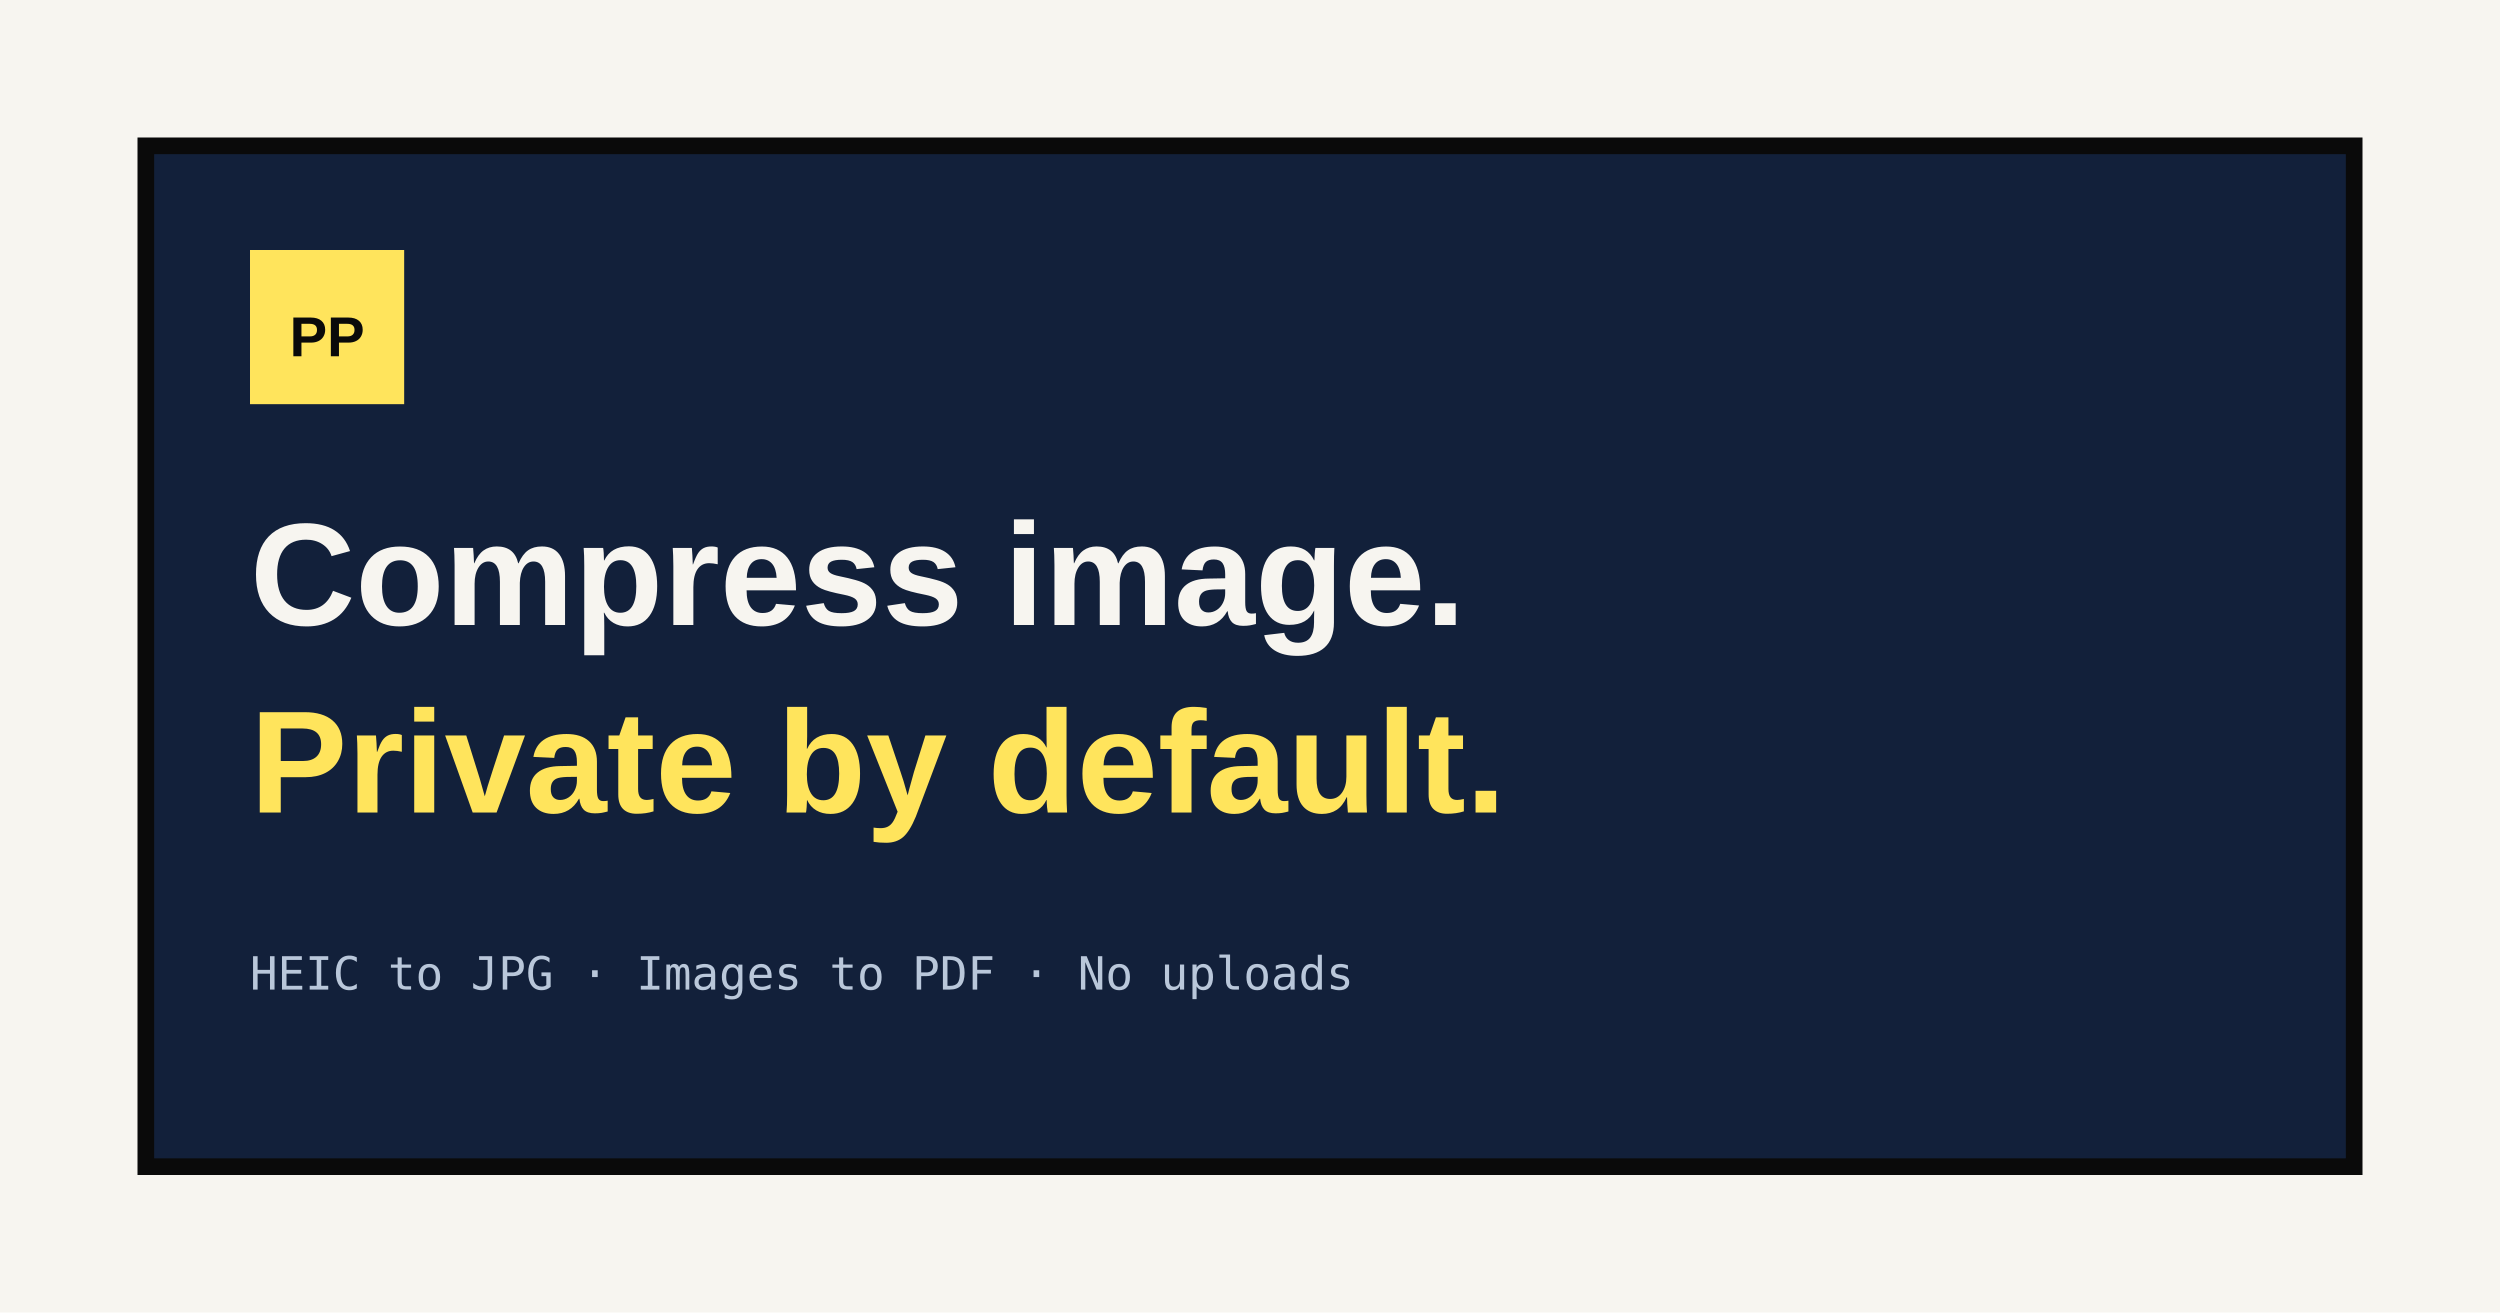
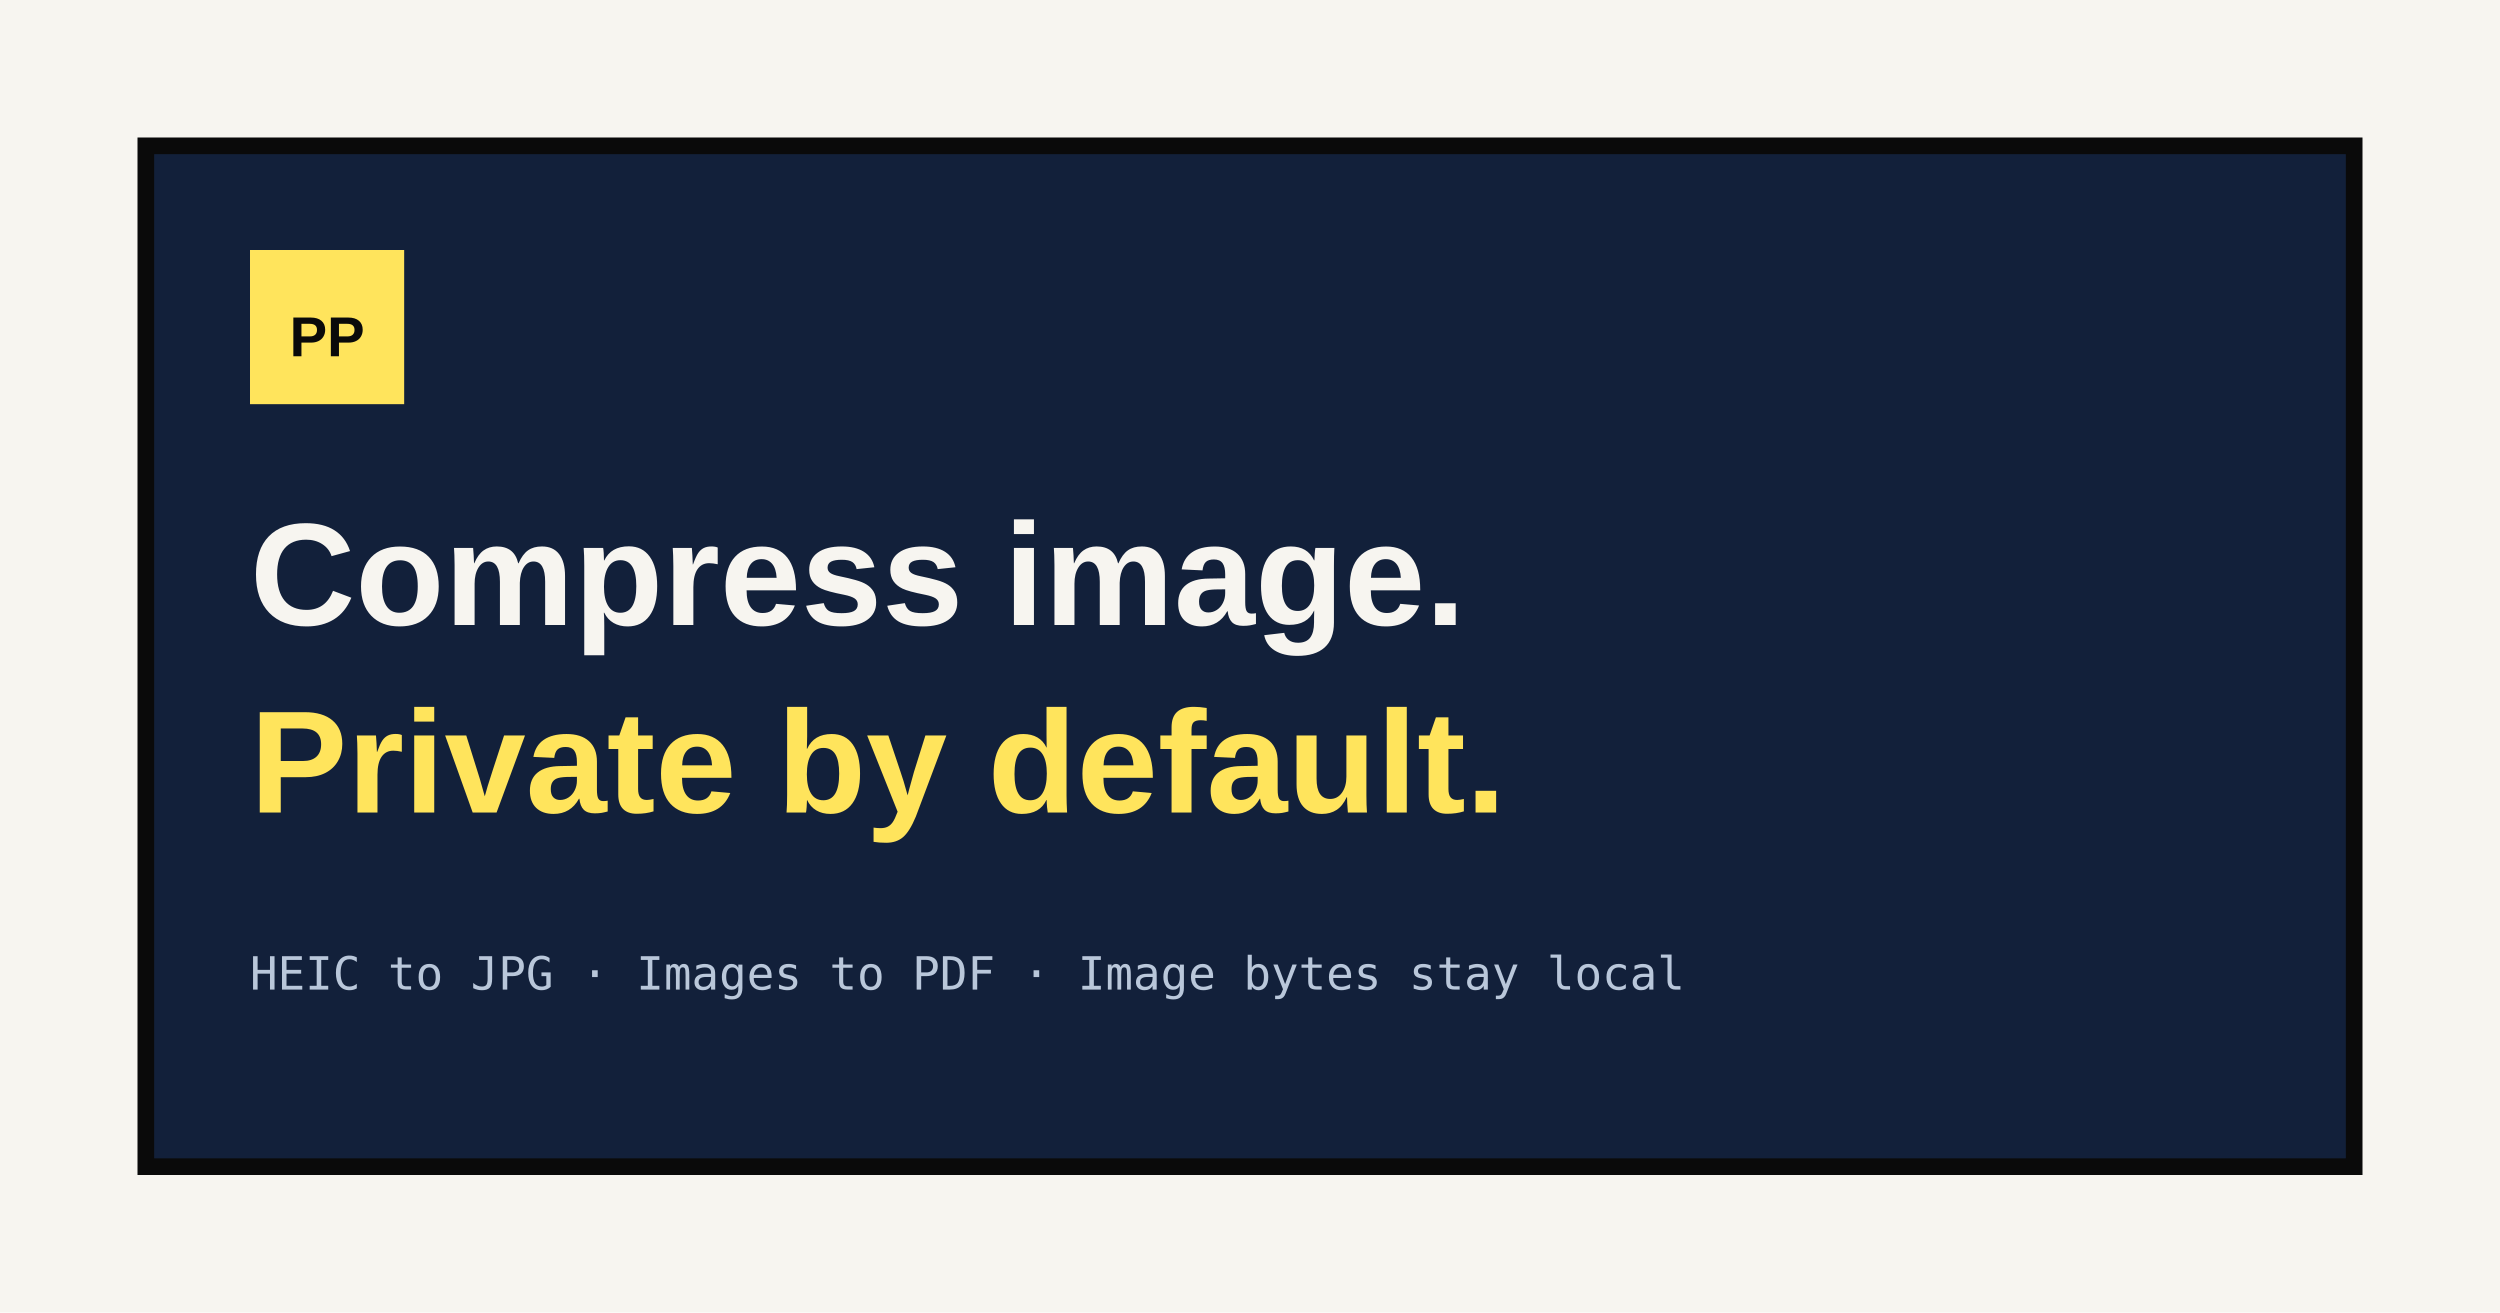
<svg xmlns="http://www.w3.org/2000/svg" width="1200" height="630" viewBox="0 0 1200 630">
  <rect width="1200" height="630" fill="#f7f5f0" />
  <rect x="70" y="70" width="1060" height="490" fill="#12203a" stroke="#0a0a0a" stroke-width="8" />
  <rect x="120" y="120" width="74" height="74" fill="#ffe45c" />
  <text x="157" y="171" fill="#0a0a0a" font-family="Arial,sans-serif" font-size="27" font-weight="900" text-anchor="middle">PP</text>
  <text x="120" y="300" fill="#f7f5f0" font-family="Arial,sans-serif" font-size="70" font-weight="900">Compress image.</text>
  <text x="120" y="390" fill="#ffe45c" font-family="Arial,sans-serif" font-size="70" font-weight="900">Private by default.</text>
-   <text x="120" y="475" fill="#b9c7da" font-family="monospace" font-size="22">HEIC to JPG · Images to PDF · No uploads</text>
+   <text x="120" y="475" fill="#b9c7da" font-family="monospace" font-size="22">HEIC to JPG · Images to PDF · Image bytes stay local</text>
</svg>
